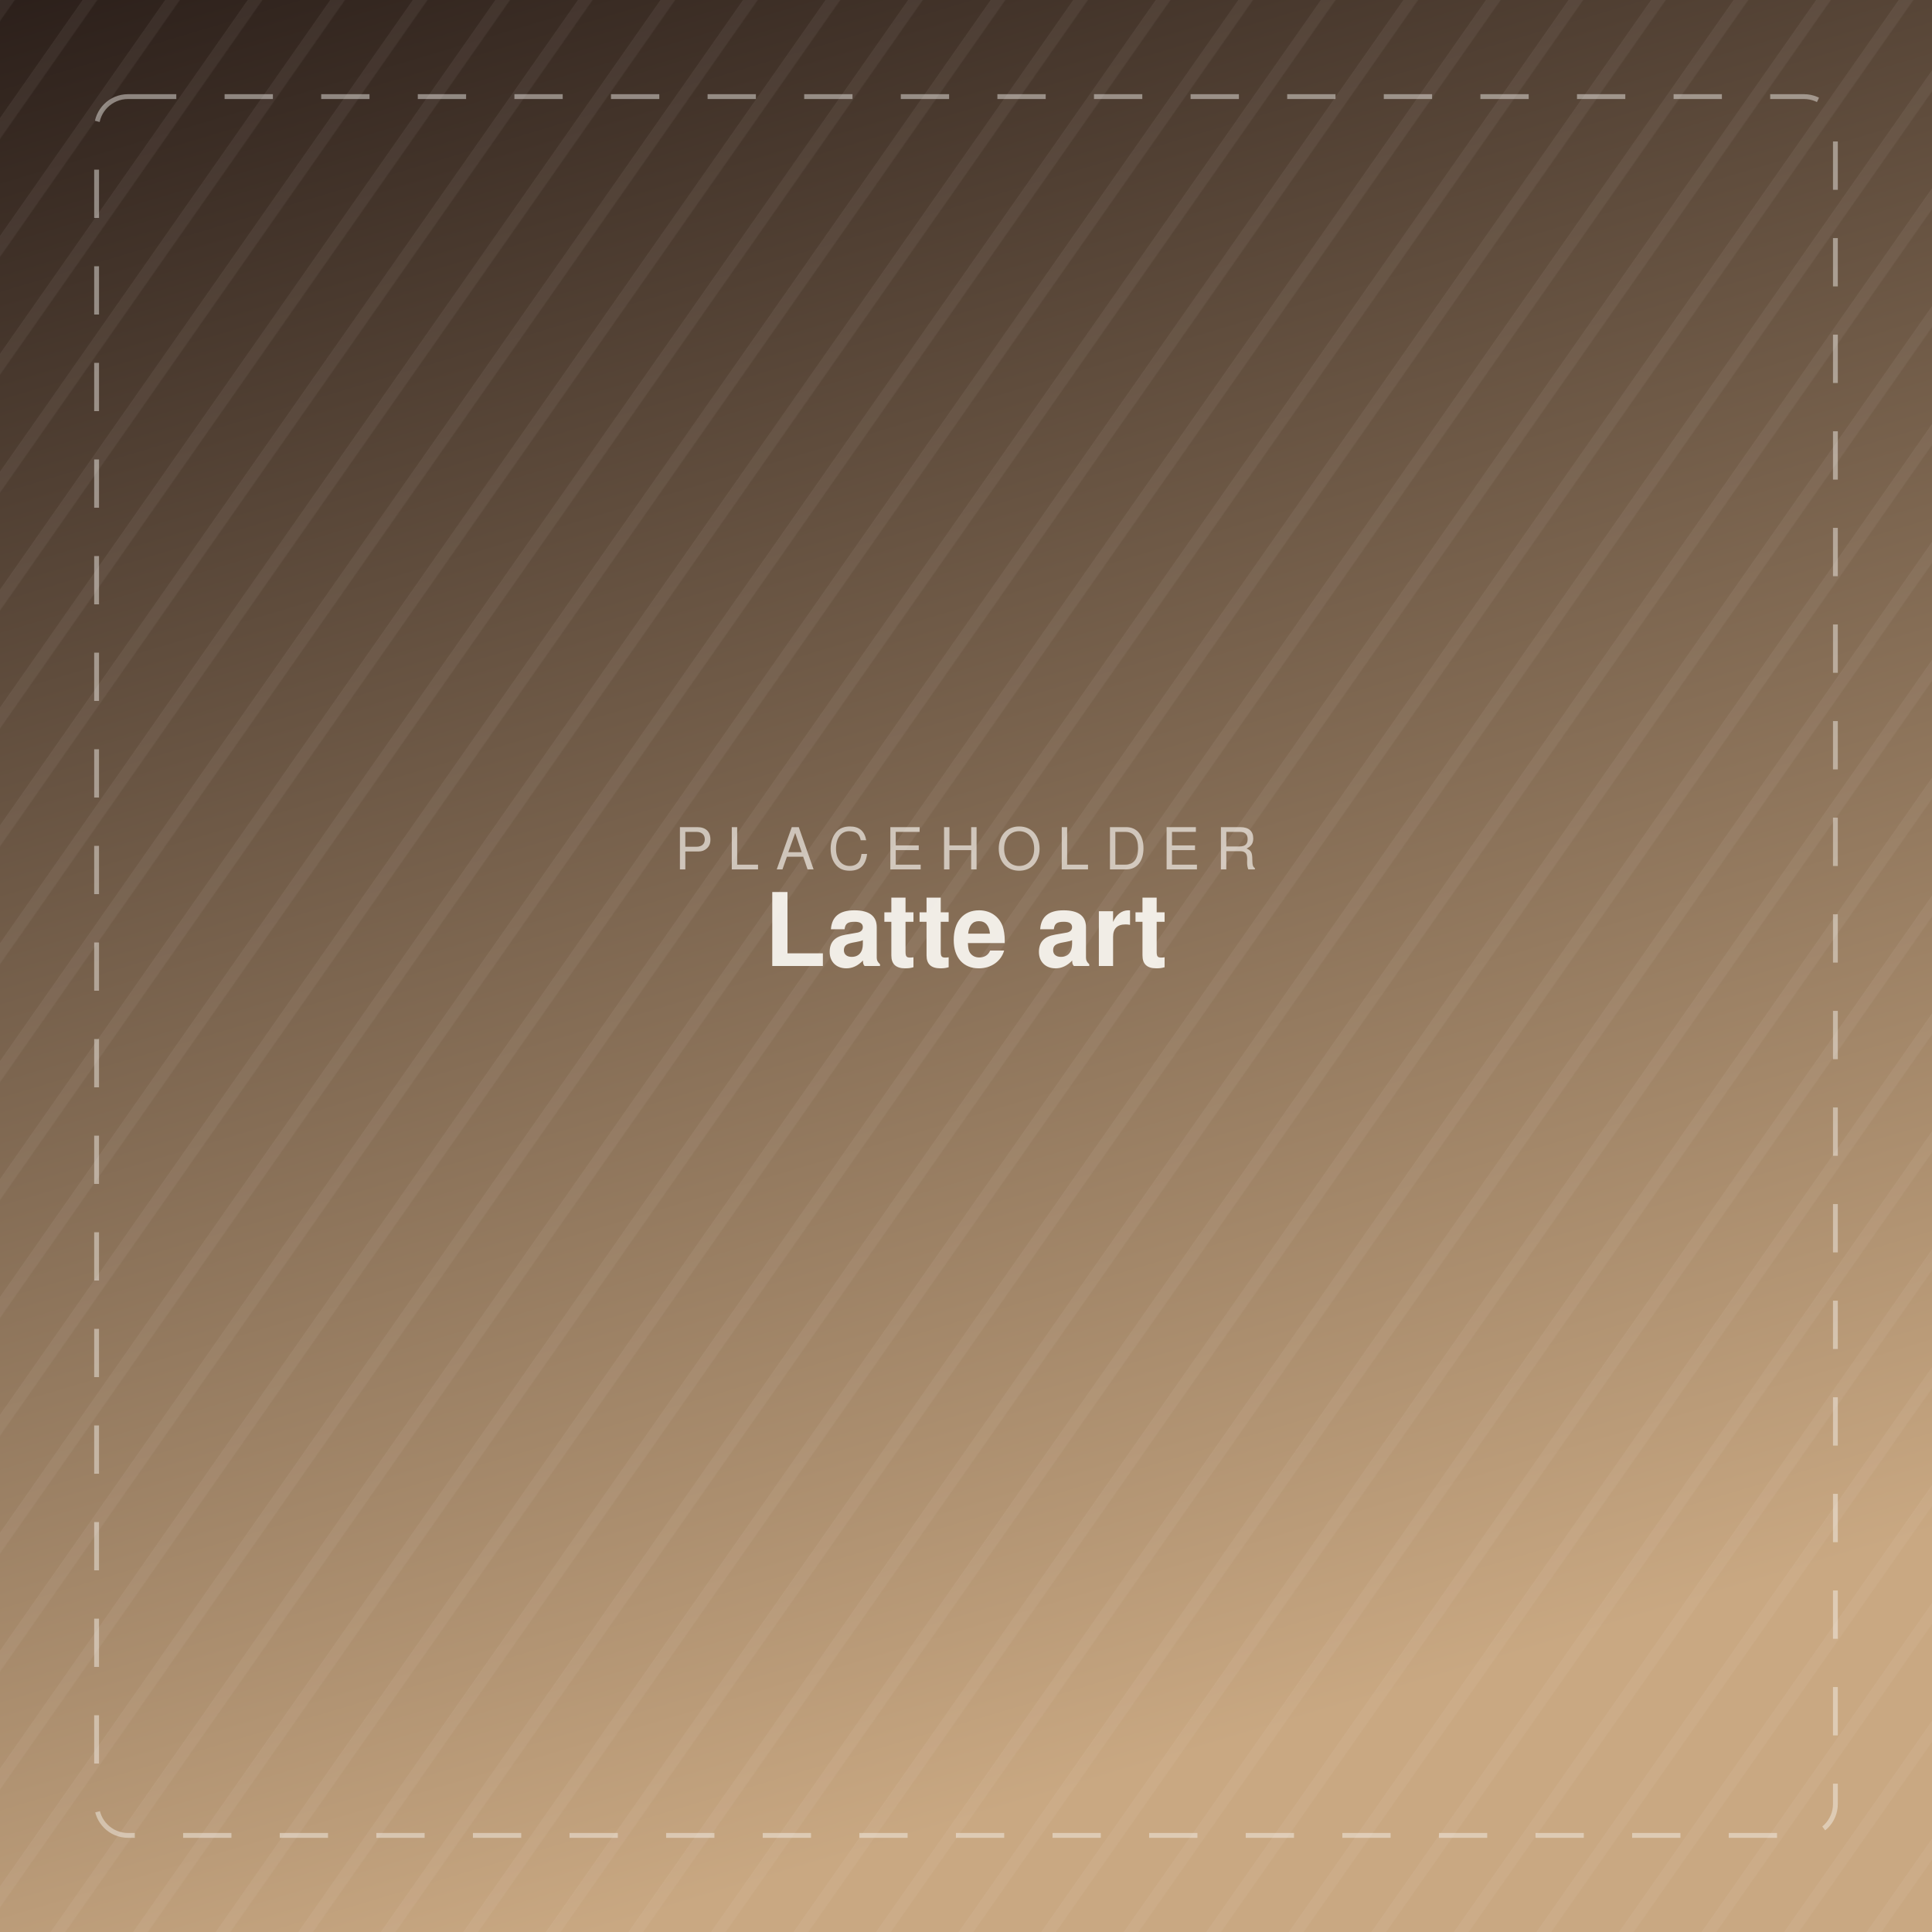
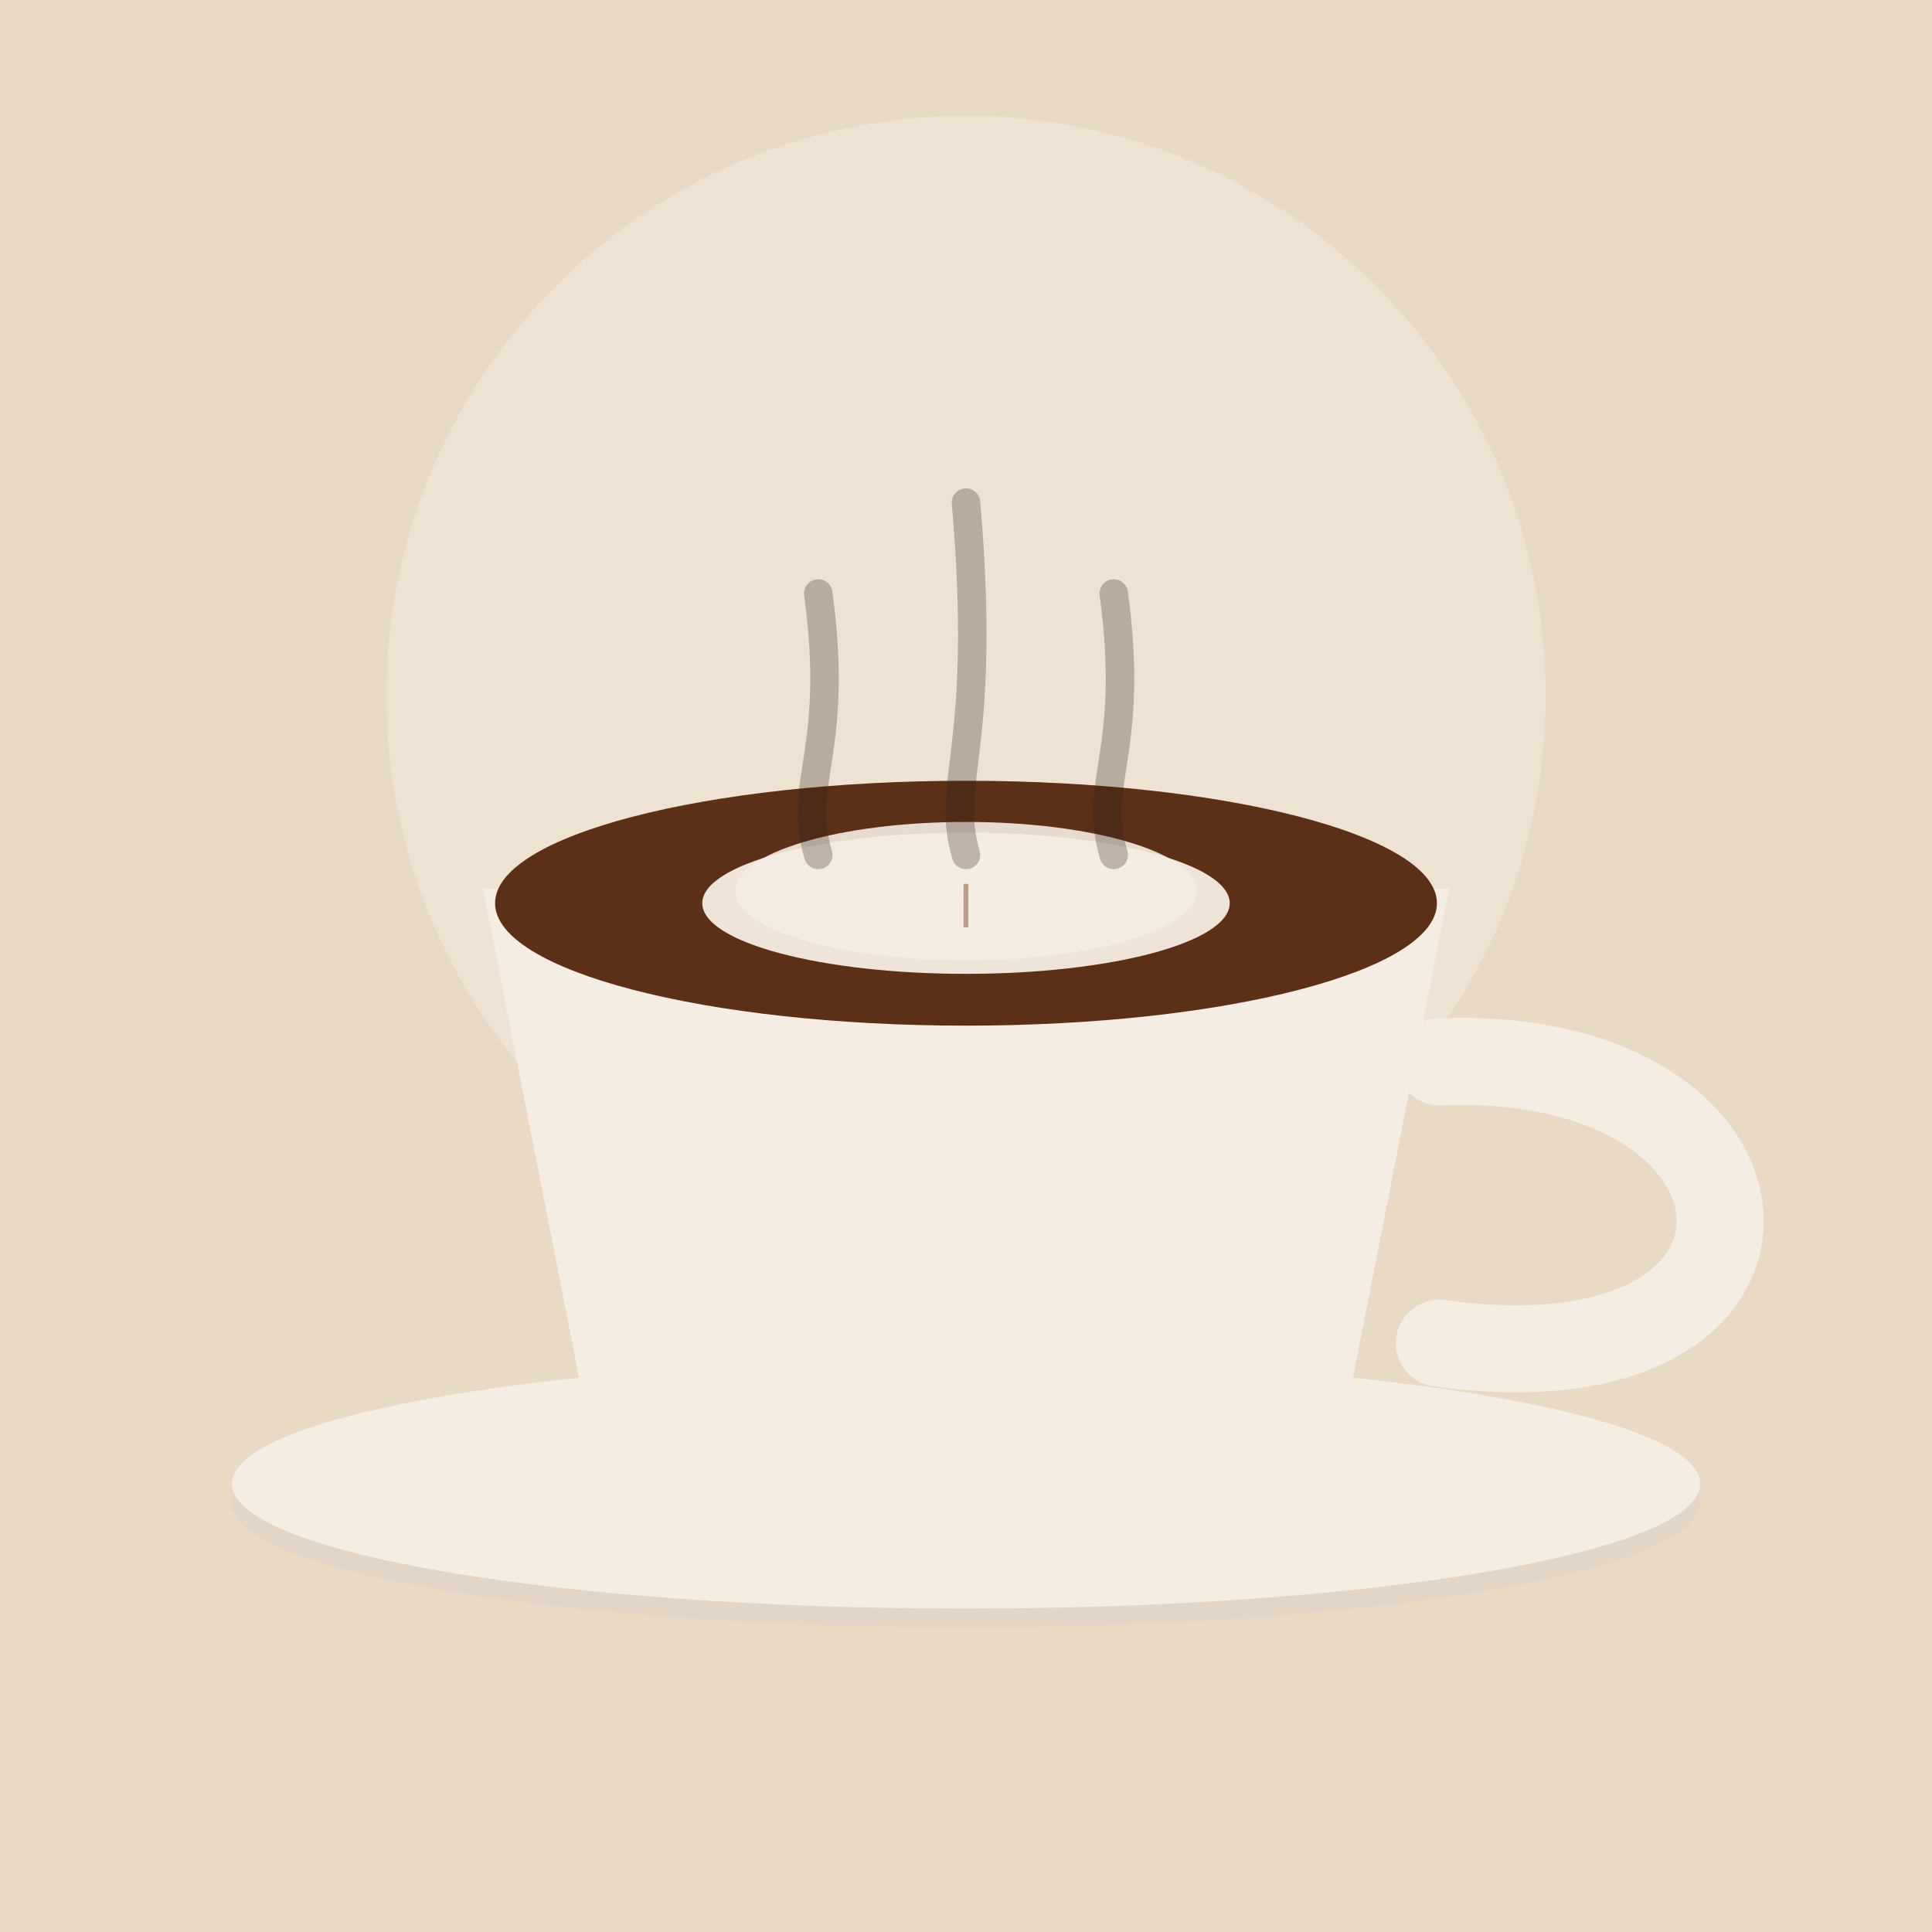
- <svg xmlns="http://www.w3.org/2000/svg" viewBox="0 0 800 800" width="800" height="800" role="img" aria-label="Placeholder: Latte art">
-   <defs>
-     <linearGradient id="g" x1="0" y1="0" x2="0.3" y2="1">
-       <stop offset="0" stop-color="#2B1F1A" />
-       <stop offset="1" stop-color="#C9A882" />
-     </linearGradient>
-     <pattern id="p" width="28" height="28" patternUnits="userSpaceOnUse" patternTransform="rotate(35)">
-       <rect width="28" height="28" fill="none" />
-       <line x1="0" y1="0" x2="0" y2="28" stroke="#FAF7F2" stroke-opacity="0.06" stroke-width="10" />
-     </pattern>
-   </defs>
-   <rect width="800" height="800" fill="url(#g)" />
-   <rect width="800" height="800" fill="url(#p)" />
-   <rect x="40" y="40" width="720" height="720" rx="13" fill="none" stroke="#FAF7F2" stroke-opacity="0.45" stroke-width="2" stroke-dasharray="20 20" />
-   <g transform="translate(400 400)" text-anchor="middle" fill="#FAF7F2" font-family="Helvetica,Arial,sans-serif">
-     <text y="-40" font-size="24" letter-spacing="6.4" opacity="0.65">PLACEHOLDER</text>
-     <text font-size="42" font-weight="600" opacity="0.92">
-       <tspan x="0" dy="0">Latte art</tspan>
-     </text>
-   </g>
+ <svg xmlns="http://www.w3.org/2000/svg" viewBox="0 0 800 800" width="800" height="800" role="img" aria-label="Illustration: latte art">
+   <rect width="800" height="800" fill="#E9DAC5" />
+   <circle cx="400.0" cy="288.0" r="240.0" fill="#FFFFFF" opacity="0.22" />
+   <ellipse cx="400.0" cy="622.4" rx="304.0" ry="51.68" fill="#E4D6C6" />
+   <ellipse cx="400.0" cy="614.4" rx="304.0" ry="51.68" fill="#F6EDE2" />
+   <path d="M596.0 439.68 c 150.0 -6 160.0 138.88 0 116.48" fill="none" stroke="#F6EDE2" stroke-width="36.0" stroke-linecap="round" />
+   <path d="M200.0 368.0 L600.0 368.0 L556.0 592.0 Q400.0 627.84 244.0 592.0 Z" fill="#F6EDE2" />
+   <ellipse cx="400.0" cy="374.0" rx="195.0" ry="50.7" fill="#5C2F19" />
+   <ellipse cx="400.0" cy="374.0" rx="109.2" ry="29.25" fill="#F6EDE2" opacity="0.95" />
+   <ellipse cx="400.0" cy="369.0" rx="95.5" ry="28.65" fill="#F6EDE2" opacity="0.9" />
+   <ellipse cx="400.0" cy="372.6" rx="81.175" ry="24.352" fill="#F6EDE2" opacity="0.9" />
+   <ellipse cx="400.0" cy="376.2" rx="66.85" ry="20.055" fill="#F6EDE2" opacity="0.9" />
+   <ellipse cx="400.0" cy="379.8" rx="52.525" ry="15.758" fill="#F6EDE2" opacity="0.9" />
+   <ellipse cx="400.0" cy="383.4" rx="38.2" ry="11.46" fill="#F6EDE2" opacity="0.9" />
+   <path d="M400.0 366.0 L400.0 384.0" stroke="#8A4726" stroke-width="2" opacity="0.5" />
+   <path d="M338.824 354.0 c -9 -30.588 9 -42.353 0 -108.235" fill="none" stroke="#2B1F1A" stroke-width="11.8" stroke-linecap="round" opacity="0.28" />
+   <path d="M400.0 354.0 c -9 -30.588 9 -42.353 0 -145.882" fill="none" stroke="#2B1F1A" stroke-width="11.8" stroke-linecap="round" opacity="0.28" />
+   <path d="M461.176 354.0 c -9 -30.588 9 -42.353 0 -108.235" fill="none" stroke="#2B1F1A" stroke-width="11.8" stroke-linecap="round" opacity="0.28" />
</svg>
